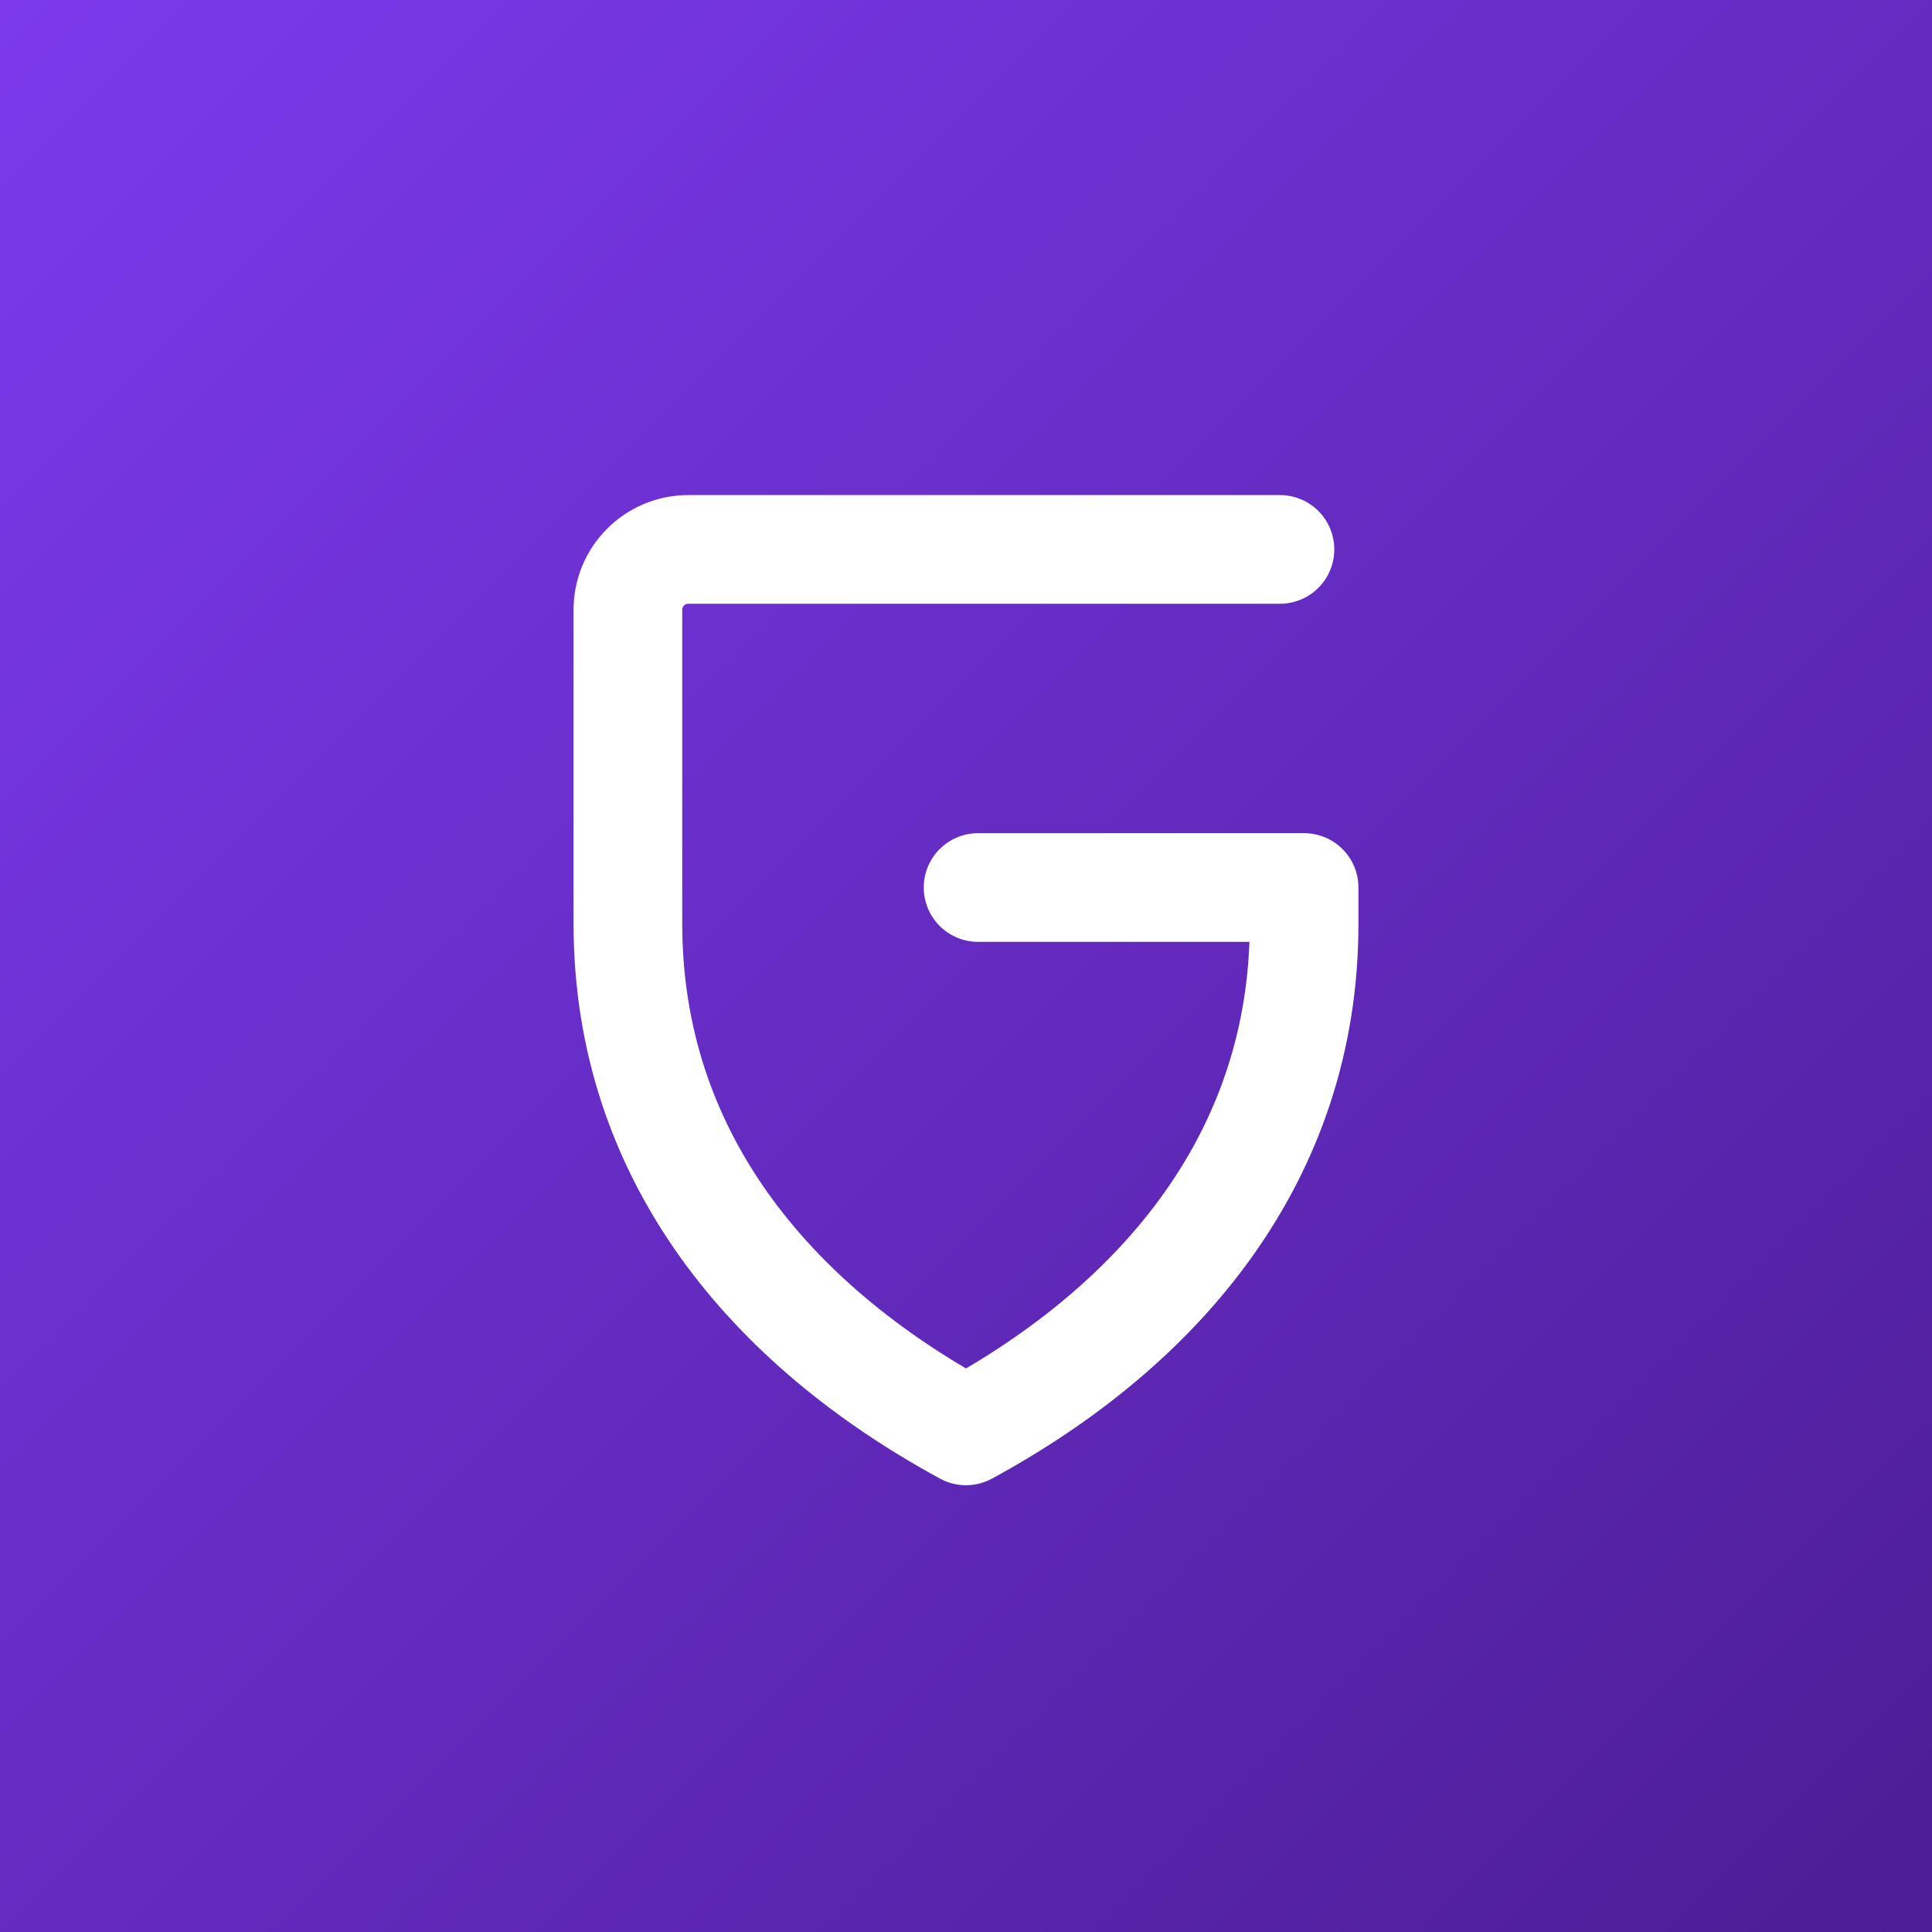
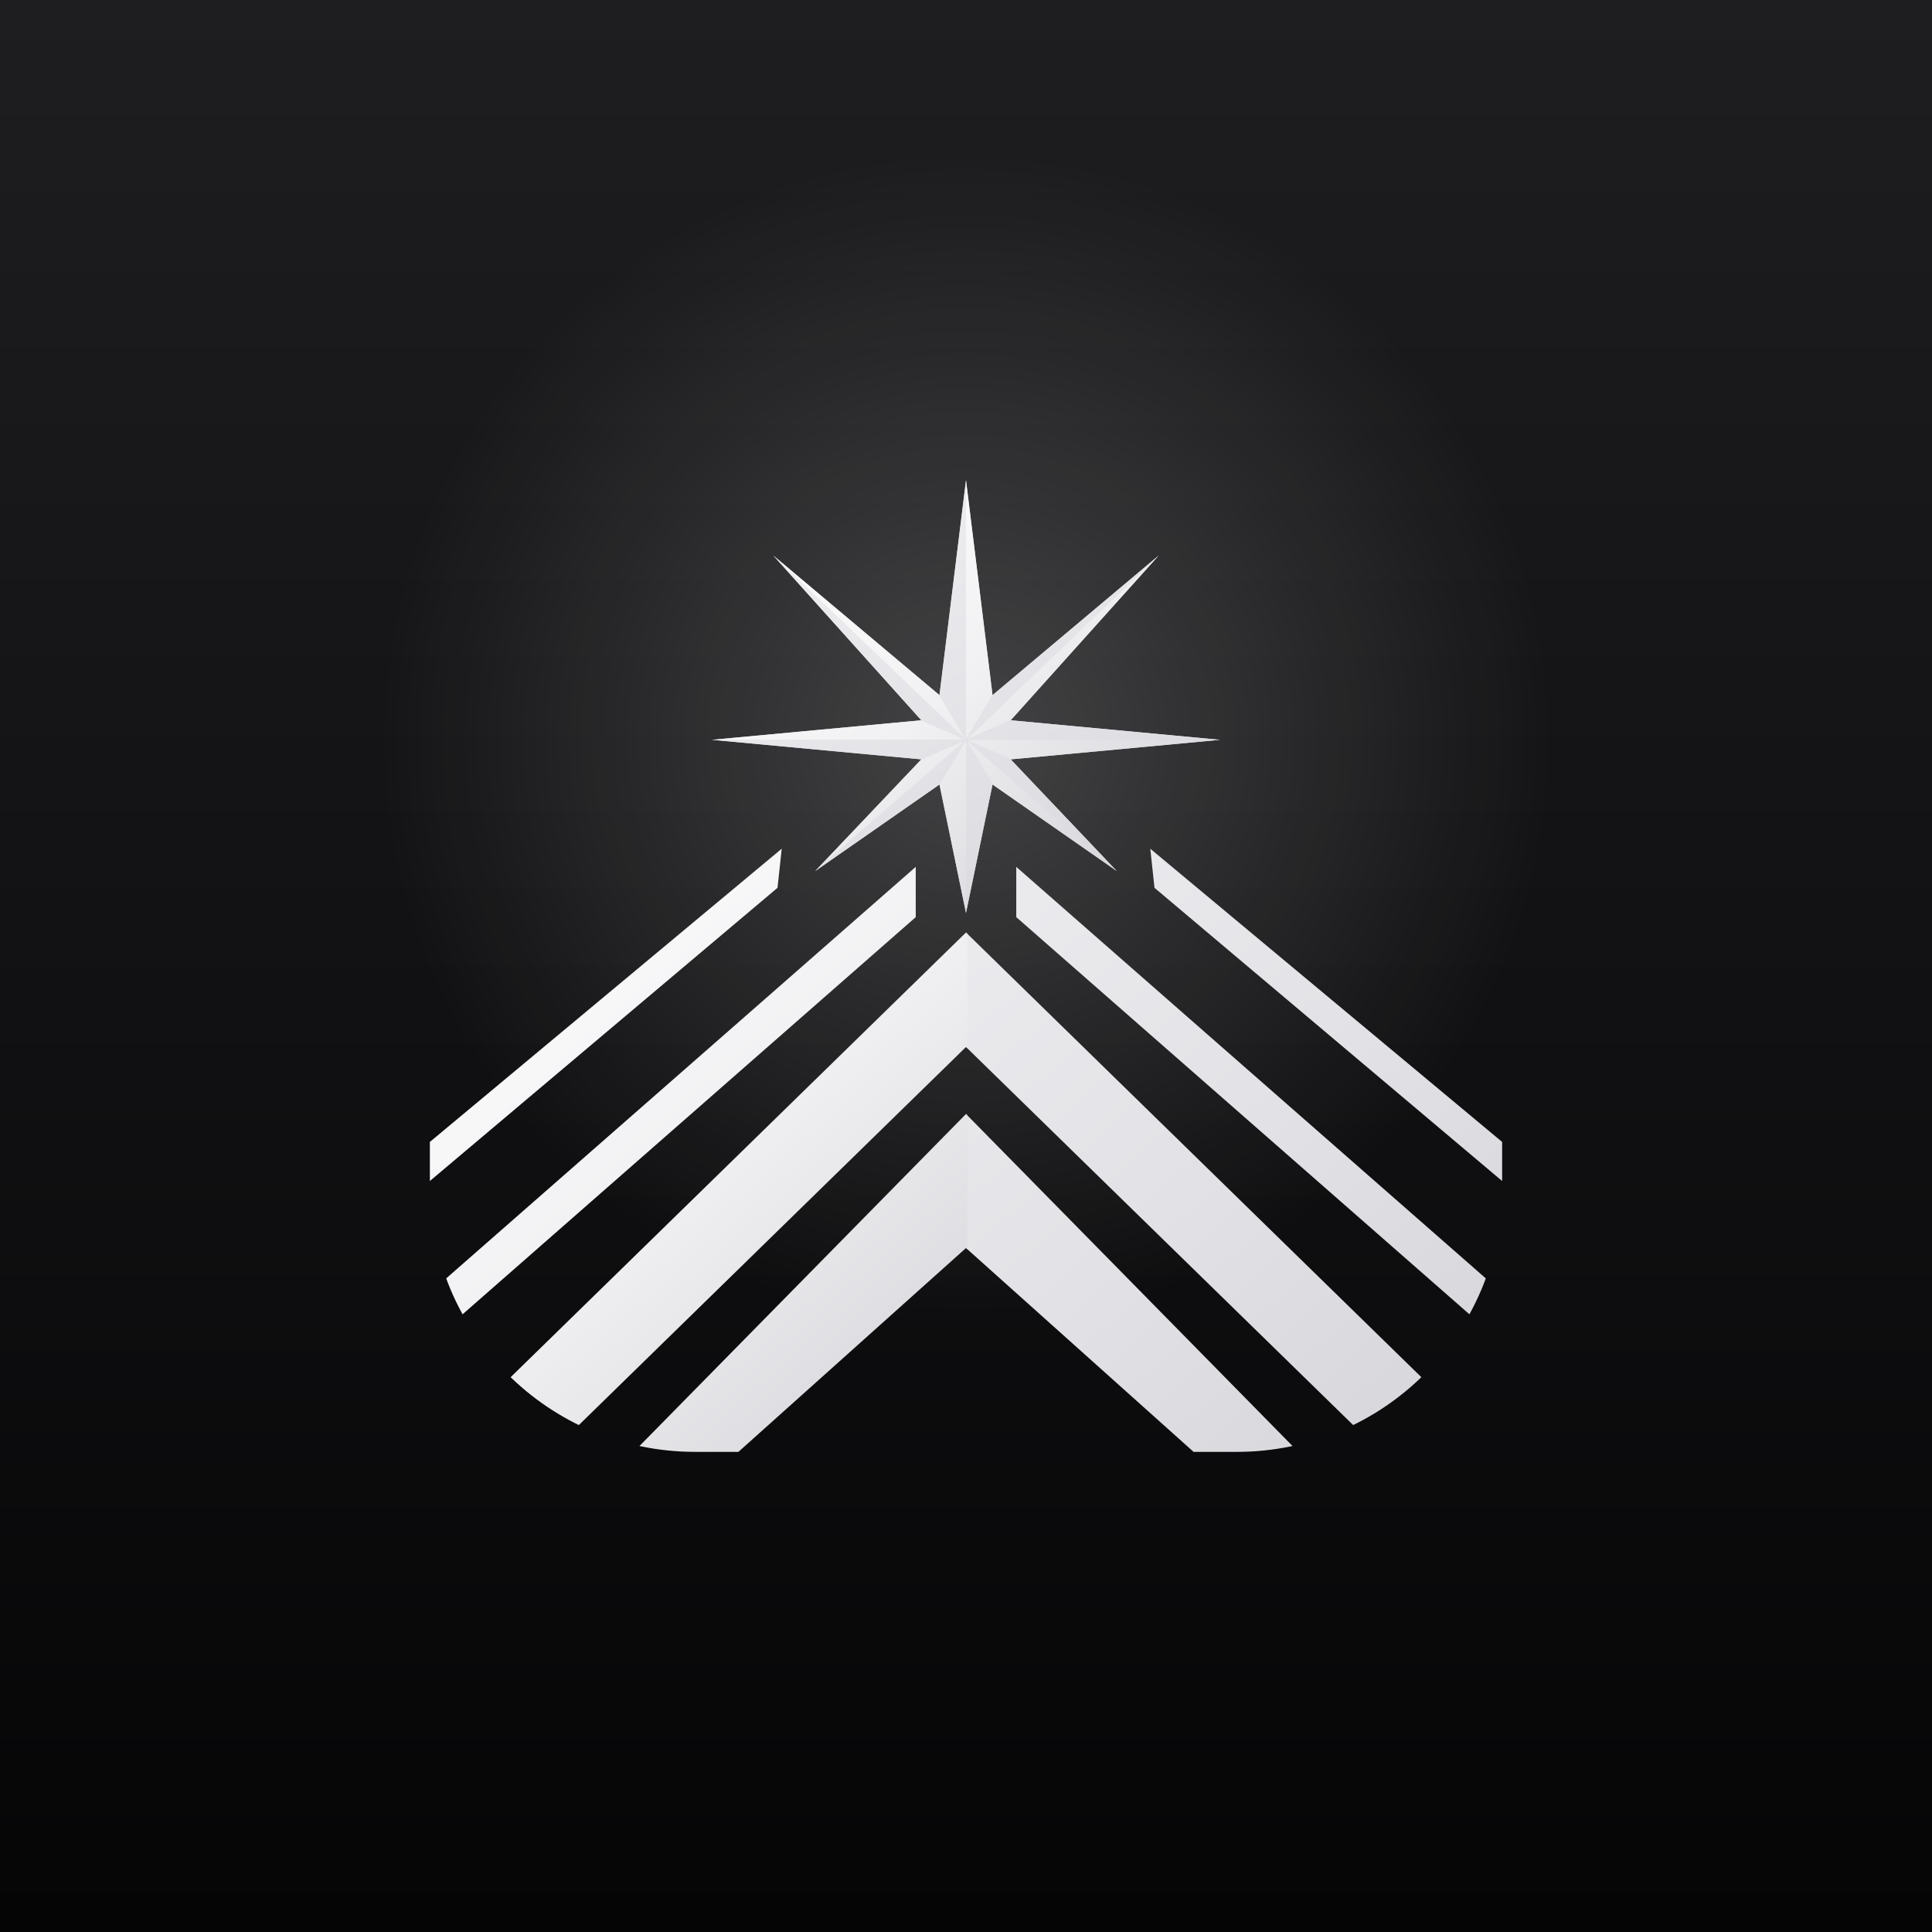
- <svg xmlns="http://www.w3.org/2000/svg" viewBox="0 0 64 64">
+ <svg xmlns="http://www.w3.org/2000/svg" viewBox="0 0 1024 1024" fill="none">
  <defs>
-     <linearGradient id="galahad-tile" x1="0" y1="0" x2="1" y2="1">
-       <stop offset="0" stop-color="#7c3aed" />
-       <stop offset="1" stop-color="#4c1d95" />
+     <linearGradient id="night" x1="0" y1="0" x2="0" y2="1024" gradientUnits="userSpaceOnUse">
+       <stop offset="0" stop-color="#1e1e21" />
+       <stop offset="1" stop-color="#050506" />
    </linearGradient>
+     <radialGradient id="starlight" cx="512" cy="392" r="311" gradientUnits="userSpaceOnUse">
+       <stop offset="0" stop-color="#ffffff" stop-opacity="0.2" />
+       <stop offset="1" stop-color="#ffffff" stop-opacity="0" />
+     </radialGradient>
  </defs>
-   <rect width="64" height="64" fill="url(#galahad-tile)" />
-   <g transform="translate(32 33) scale(0.8) translate(-32 -34)">
-     <path d="M45 15.5H20.5a2.5 2.5 0 0 0-2.5 2.5v13c0 9.6 5.9 16.6 14 21c8.1-4.4 14-11.4 14-21v-1.5H32.5" fill="none" stroke="#fff" stroke-width="4.5" stroke-linecap="round" stroke-linejoin="round" />
+   <rect width="1024" height="1024" fill="url(#night)" />
+   <rect width="1024" height="1024" fill="url(#starlight)" />
+   <g transform="translate(512 512) scale(0.74) translate(-512 -524)">
+     <g>
+       <defs>
+         <clipPath id="em-boundary">
+           <rect x="128" y="136" width="768" height="736" rx="190" />
+         </clipPath>
+         <clipPath id="em-chevrons">
+           <path d="M128 650 380 440 377 468 128 678Z M896 650 644 440 647 468 896 678Z" />
+           <path d="M128 758 476 453 476 489 128 794Z M896 758 548 453 548 489 896 794Z" />
+           <path d="M128 875 512 500 896 875 896 957 512 582 128 957Z" />
+           <path d="M274 872 512 630 750 872 675 872 512 726 349 872Z" />
+         </clipPath>
+         <linearGradient id="em-left" gradientUnits="userSpaceOnUse" x1="128" y1="440" x2="512" y2="872">
+           <stop offset="0" stop-color="#ffffff" />
+           <stop offset="0.5" stop-color="#f1f1f3" />
+           <stop offset="1" stop-color="#d4d4d9" />
+         </linearGradient>
+         <linearGradient id="em-right" gradientUnits="userSpaceOnUse" x1="512" y1="440" x2="896" y2="872">
+           <stop offset="0" stop-color="#ececef" />
+           <stop offset="0.5" stop-color="#e2e2e6" />
+           <stop offset="1" stop-color="#d4d4d9" />
+         </linearGradient>
+         <linearGradient id="em-lit" gradientUnits="userSpaceOnUse" x1="374" y1="176" x2="620" y2="486">
+           <stop offset="0" stop-color="#ffffff" />
+           <stop offset="0.5" stop-color="#f1f1f3" />
+           <stop offset="1" stop-color="#d4d4d9" />
+         </linearGradient>
+         <linearGradient id="em-shade" gradientUnits="userSpaceOnUse" x1="512" y1="176" x2="694" y2="486">
+           <stop offset="0" stop-color="#ececef" />
+           <stop offset="0.5" stop-color="#e2e2e6" />
+           <stop offset="1" stop-color="#d4d4d9" />
+         </linearGradient>
+       </defs>
+       <g clip-path="url(#em-boundary)">
+         <g clip-path="url(#em-chevrons)">
+           <rect x="512" y="430" width="384" height="550" fill="url(#em-right)" />
+           <rect x="128" y="430" width="385" height="550" fill="url(#em-left)" />
+         </g>
+       </g>
+       <path d="M512 176 531 330 650 230 544 348 694 362 544 376 620 456 531 394 512 486 493 394 404 456 480 376 330 362 480 348 374 230 493 330Z" fill="#d4d4d9" />
+       <path d="M512 362 512 176 531 330Z" fill="url(#em-lit)" />
+       <path d="M512 362 531 330 650 230Z" fill="url(#em-shade)" />
+       <path d="M512 362 650 230 544 348Z" fill="url(#em-lit)" />
+       <path d="M512 362 544 348 694 362Z" fill="url(#em-shade)" />
+       <path d="M512 362 694 362 544 376Z" fill="url(#em-lit)" />
+       <path d="M512 362 544 376 620 456Z" fill="url(#em-shade)" />
+       <path d="M512 362 620 456 531 394Z" fill="url(#em-lit)" />
+       <path d="M512 362 531 394 512 486Z" fill="url(#em-shade)" />
+       <path d="M512 362 512 486 493 394Z" fill="url(#em-lit)" />
+       <path d="M512 362 493 394 404 456Z" fill="url(#em-shade)" />
+       <path d="M512 362 404 456 480 376Z" fill="url(#em-lit)" />
+       <path d="M512 362 480 376 330 362Z" fill="url(#em-shade)" />
+       <path d="M512 362 330 362 480 348Z" fill="url(#em-lit)" />
+       <path d="M512 362 480 348 374 230Z" fill="url(#em-shade)" />
+       <path d="M512 362 374 230 493 330Z" fill="url(#em-lit)" />
+       <path d="M512 362 493 330 512 176Z" fill="url(#em-shade)" />
+     </g>
  </g>
</svg>
